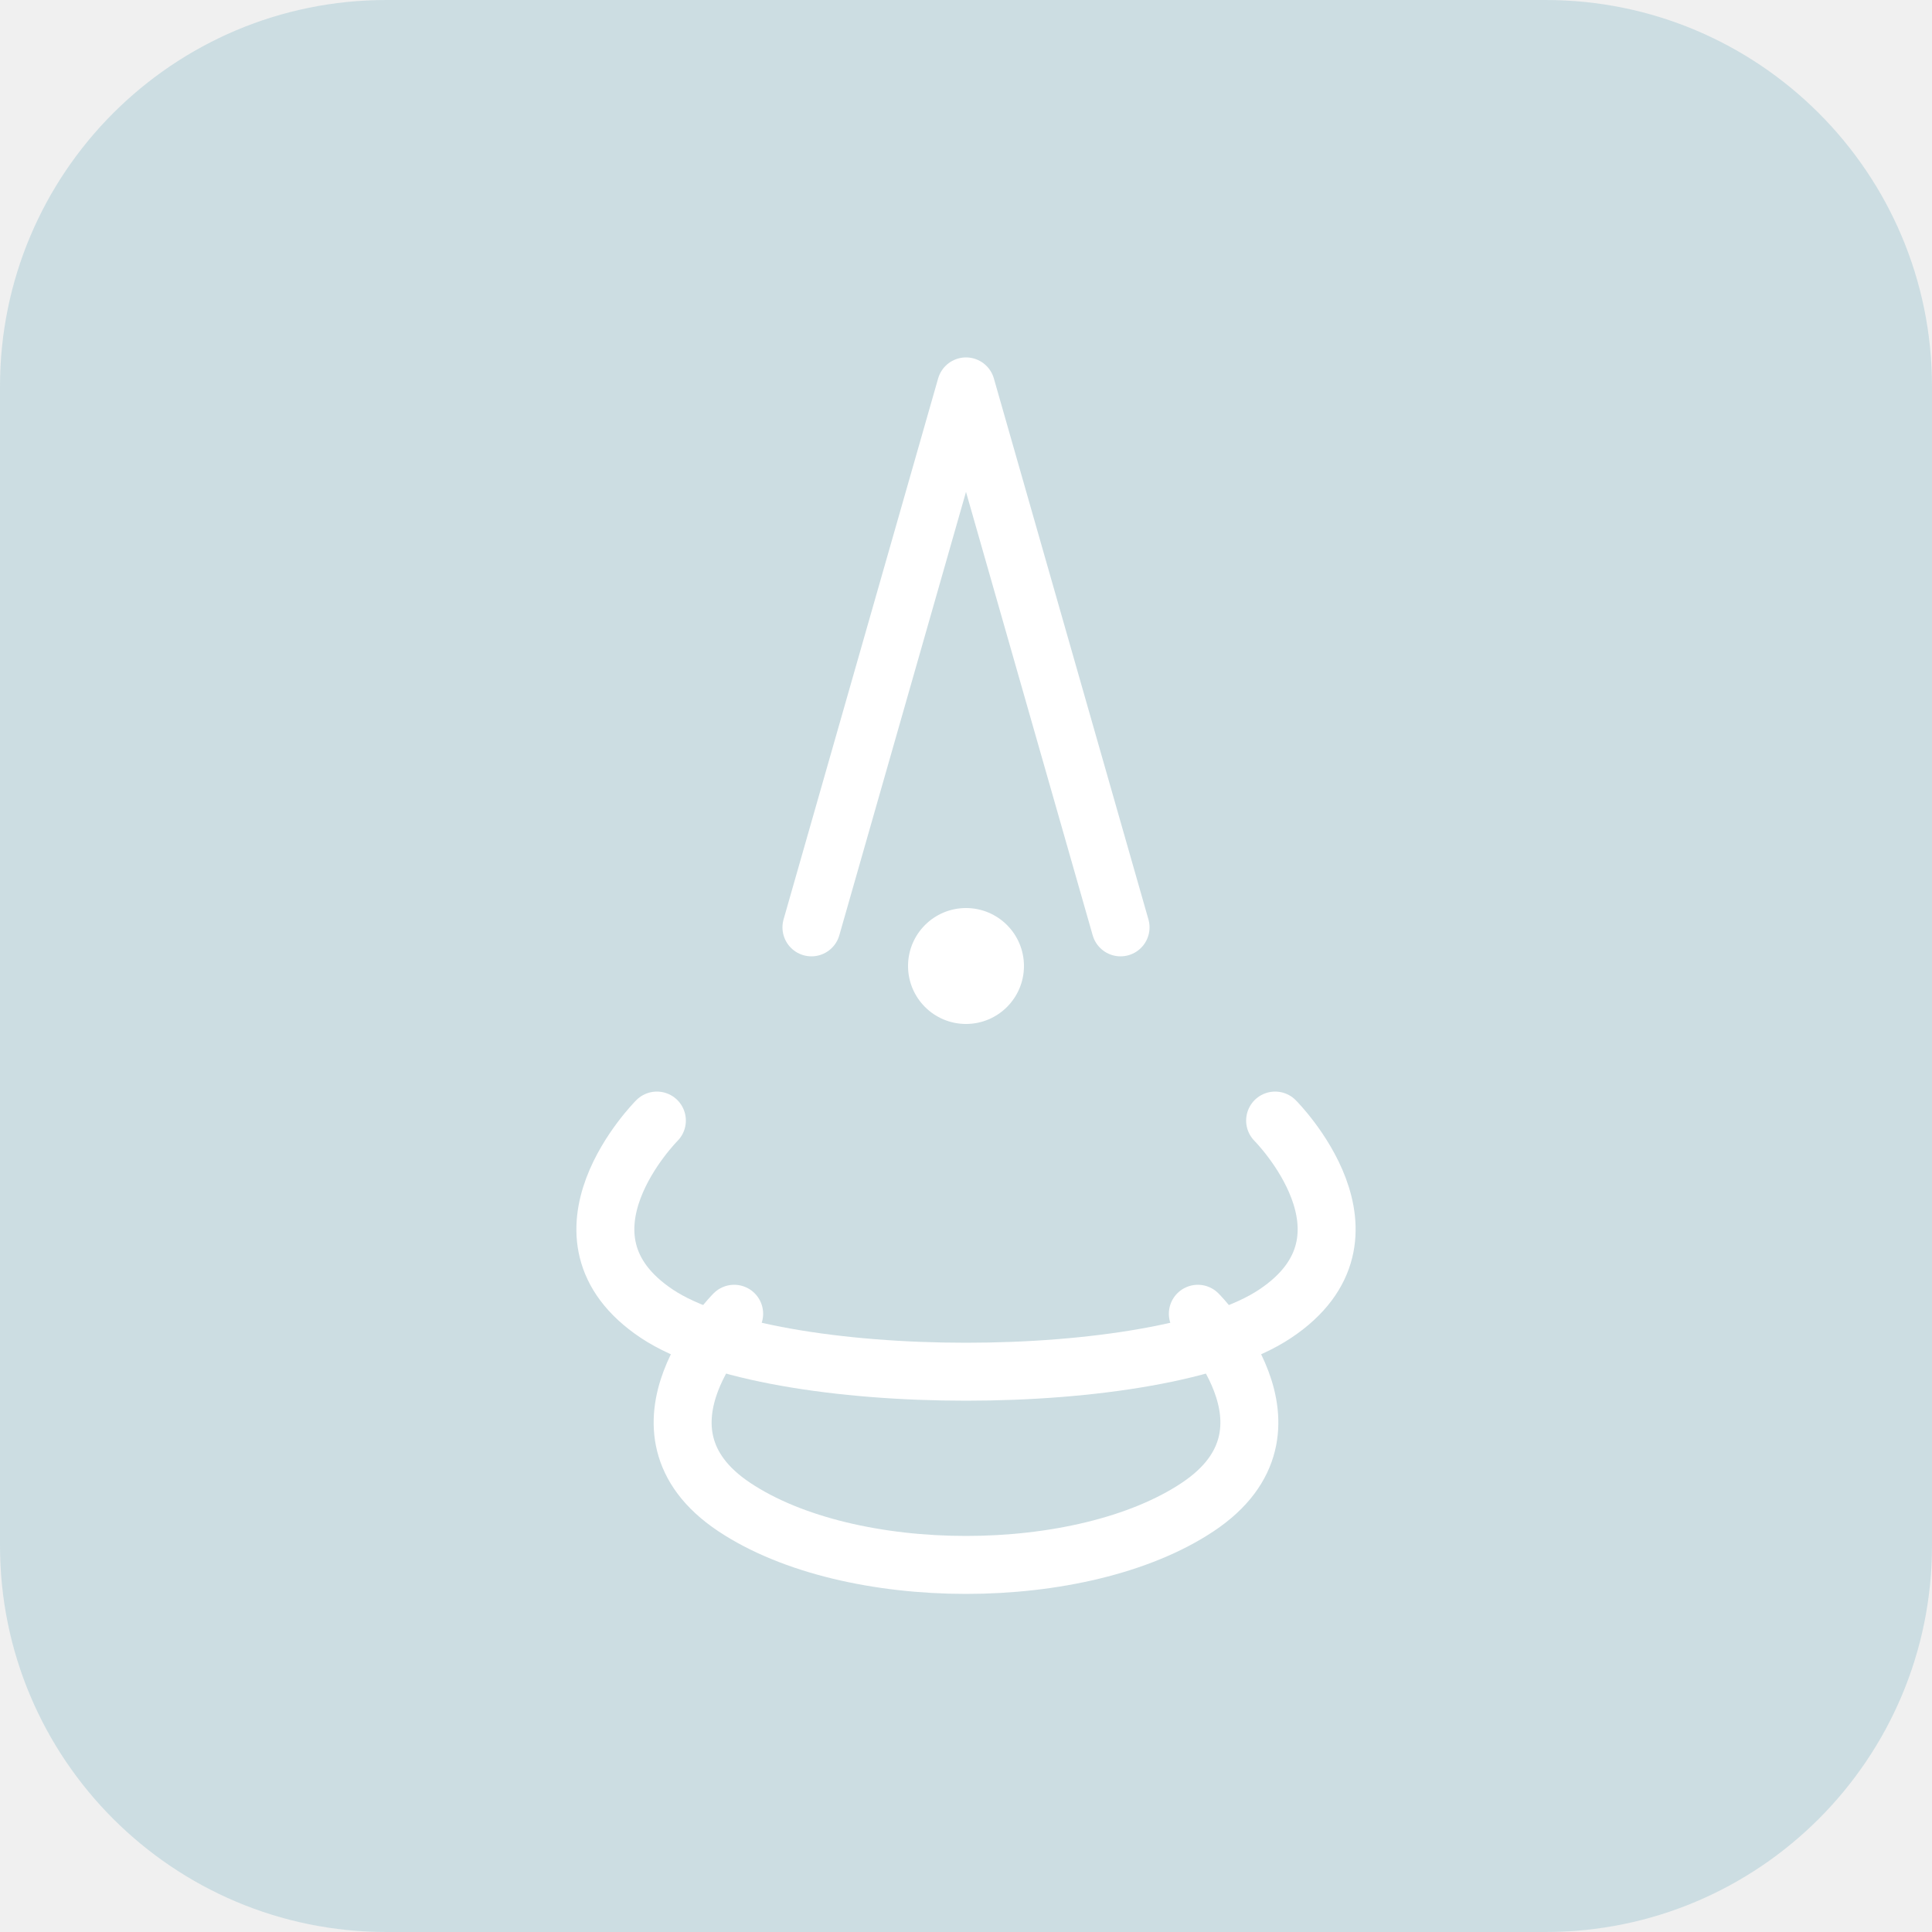
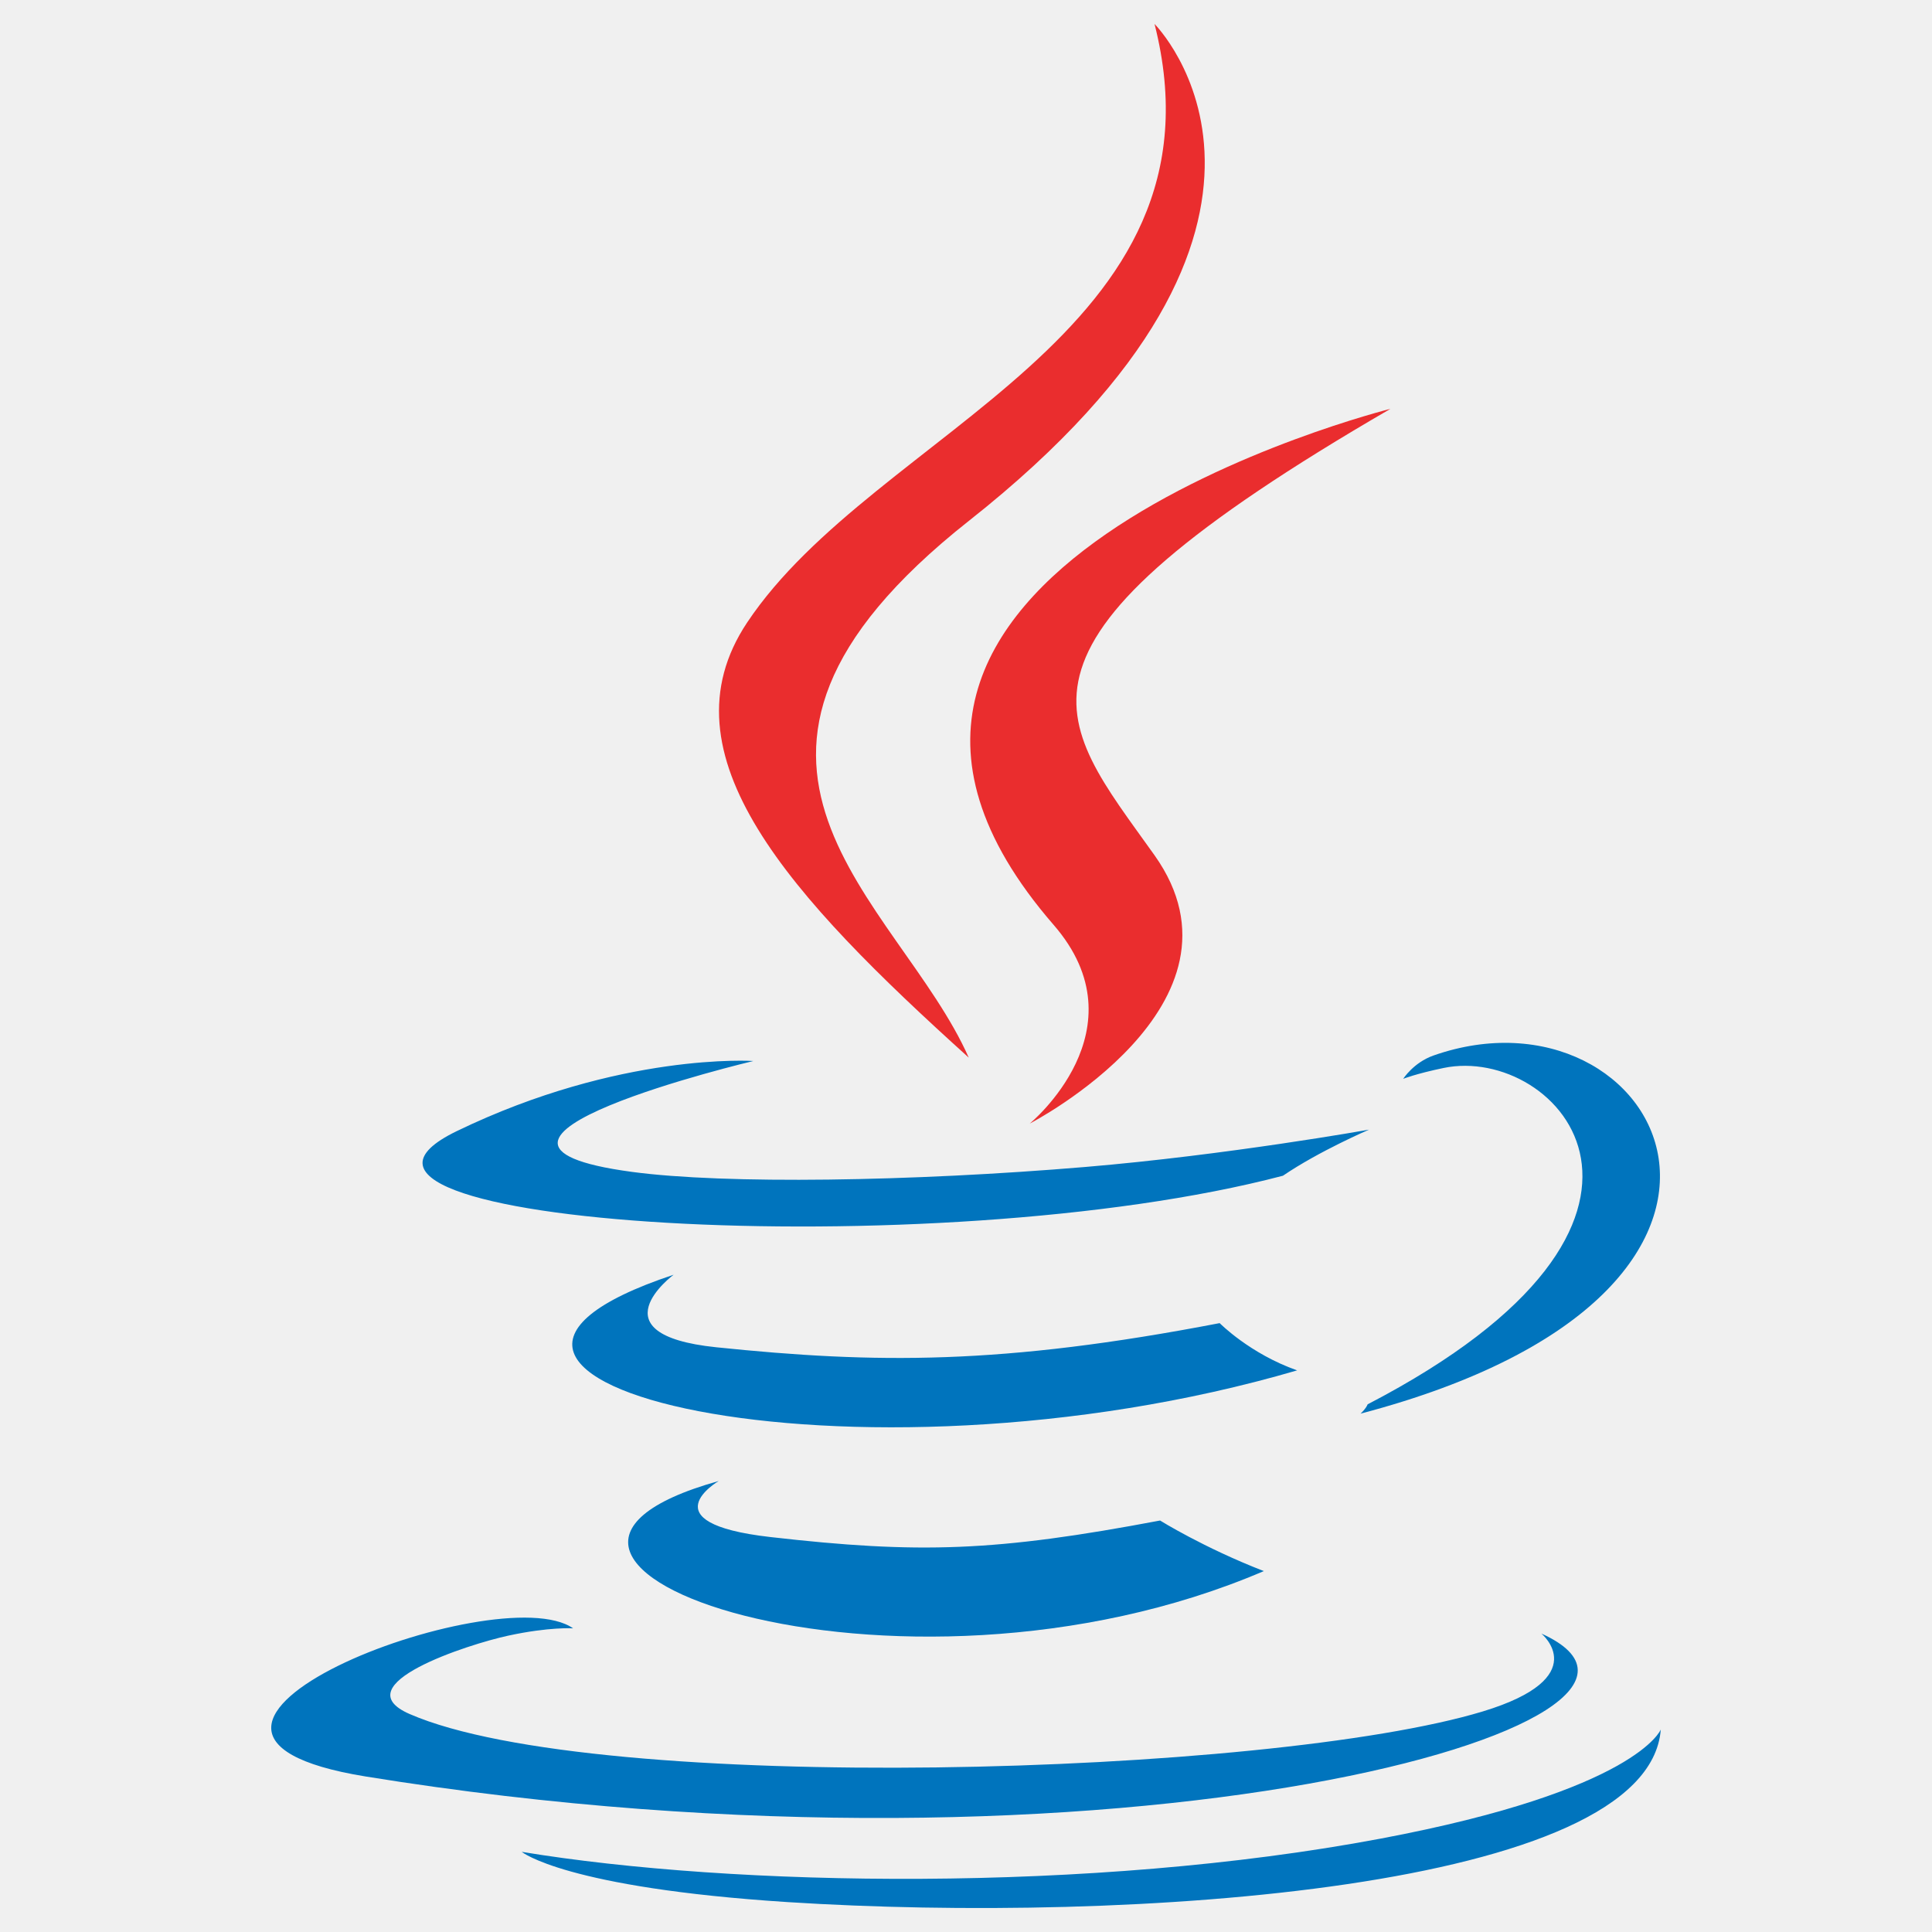
- <svg xmlns="http://www.w3.org/2000/svg" viewBox="0 0 100 100" fill="none">
-   <rect width="100" height="100" rx="20" fill="#007396" fill-opacity="0.15" />
-   <path d="M38 68C38 68 32 74 38 78C44 82 56 82 62 78C68 74 62 68 62 68" stroke="white" stroke-width="3" stroke-linecap="round" />
-   <path d="M34 58C34 58 28 64 34 68C40 72 60 72 66 68C72 64 66 58 66 58" stroke="white" stroke-width="3" stroke-linecap="round" />
-   <path d="M42 48L50 20L58 48" stroke="white" stroke-width="3" stroke-linecap="round" stroke-linejoin="round" />
-   <circle cx="50" cy="50" r="3" fill="white" />
+ <svg xmlns="http://www.w3.org/2000/svg" viewBox="0 0 128 128">
+   <path fill="#0074BD" d="M47.617 98.12s-4.767 2.774 3.397 3.71c9.892 1.13 14.947.968 25.845-1.092 0 0 2.871 1.795 6.873 3.351-24.439 10.47-55.308-.607-36.115-5.969zm-2.988-13.665s-5.348 3.959 2.823 4.805c10.567 1.091 18.91 1.18 33.354-1.6 0 0 1.993 2.025 5.132 3.131-29.542 8.64-62.446.68-41.309-6.336z" />
+   <path fill="#EA2D2E" d="M69.802 61.271c6.025 6.935-1.58 13.17-1.58 13.17s15.289-7.891 8.269-17.777c-6.559-9.215-11.587-13.792 15.635-29.58 0 .001-42.731 10.67-22.324 34.187z" />
+   <path fill="#0074BD" d="M102.123 108.229s3.529 2.91-3.888 5.159c-14.102 4.272-58.706 5.56-71.094.171-4.451-1.938 3.899-4.625 6.526-5.192 2.739-.593 4.303-.485 4.303-.485-4.953-3.487-32.013 6.85-13.743 9.815 49.821 8.076 90.817-3.637 77.896-9.468zM49.912 70.294s-22.686 5.389-8.033 7.348c6.188.828 18.518.638 30.011-.326 9.39-.789 18.813-2.474 18.813-2.474s-3.308 1.419-5.704 3.053c-23.042 6.061-67.544 3.238-54.731-2.958 10.832-5.239 19.644-4.643 19.644-4.643zm40.697 22.747c23.421-12.167 12.591-23.86 5.032-22.285-1.848.385-2.677.72-2.677.72s.688-1.079 2-1.543c14.953-5.255 26.451 15.503-4.823 23.725 0-.002.359-.327.468-.617z" />
+   <path fill="#EA2D2E" d="M76.491 1.587S89.459 14.563 64.188 34.51c-20.266 16.006-4.621 25.13-.007 35.559-11.831-10.673-20.509-20.07-14.688-28.815C58.041 28.42 81.722 22.195 76.491 1.587z" />
+   <path fill="#0074BD" d="M52.214 126.021c22.476 1.437 57-.8 57.817-11.436 0 0-1.571 4.032-18.577 7.231-19.186 3.612-42.854 3.191-56.887.874 0 .001 2.875 2.381 17.647 3.331z" />
</svg>
